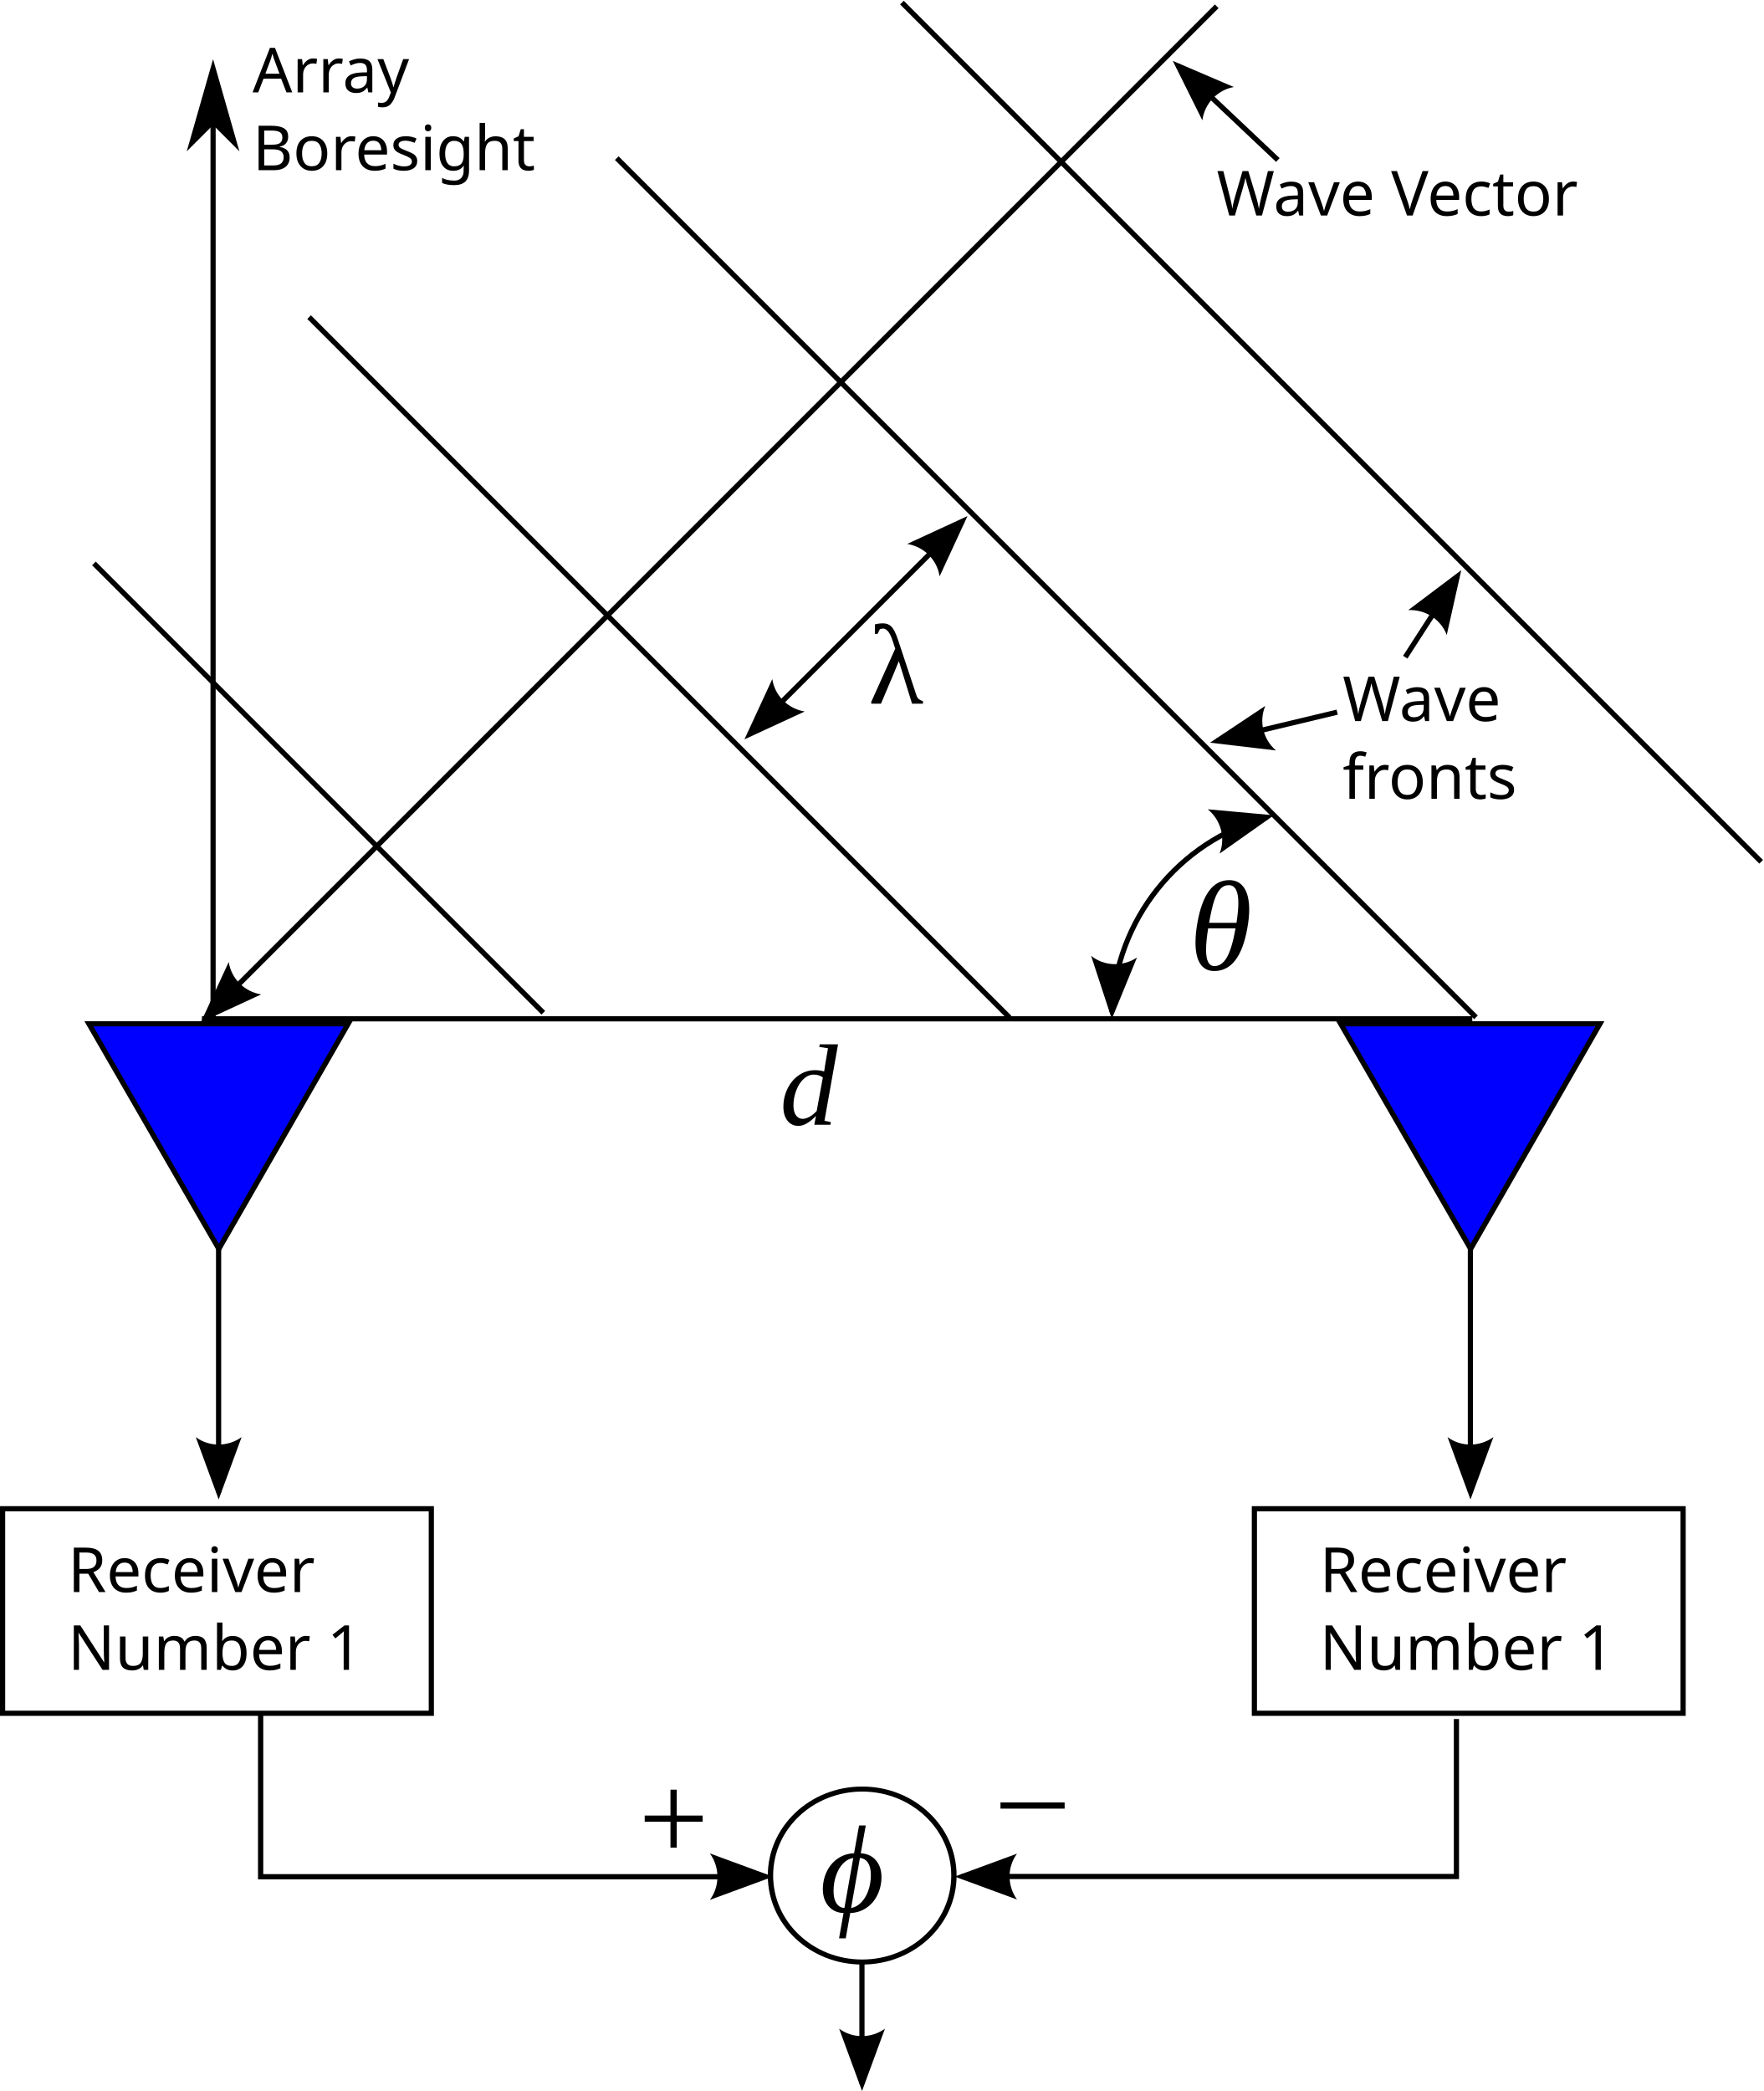
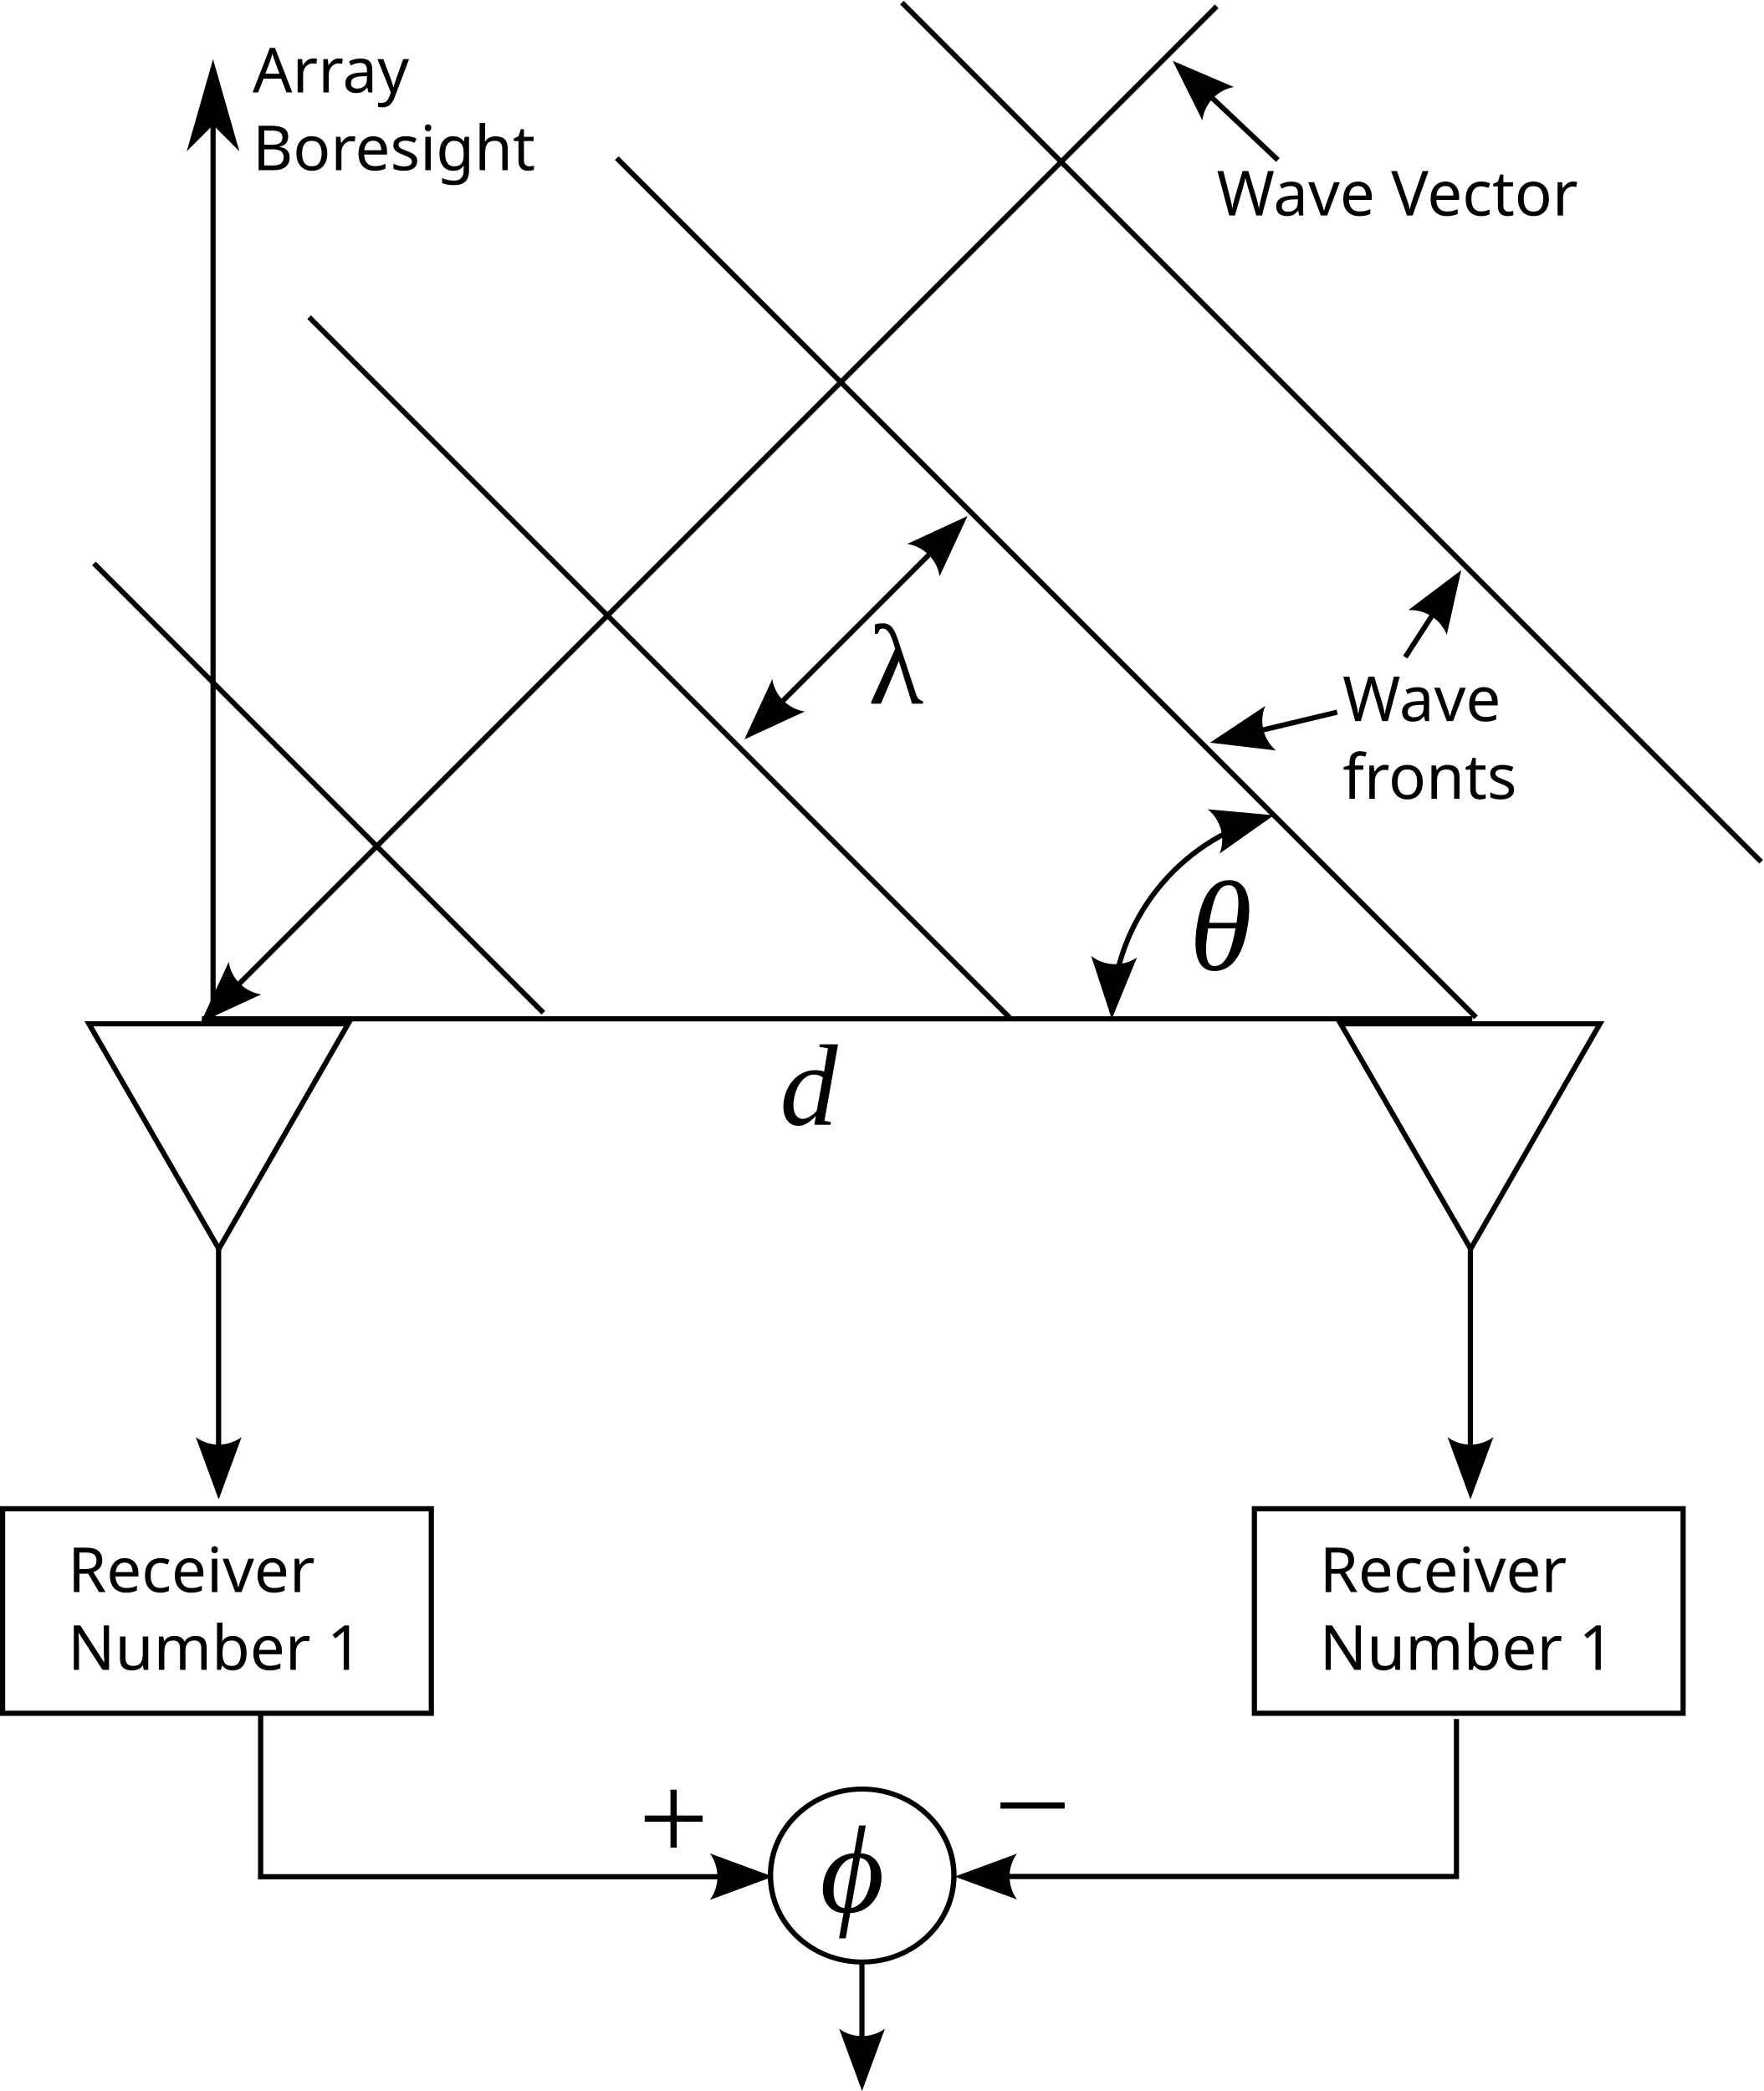
<svg xmlns="http://www.w3.org/2000/svg" width="680.331" height="806.579" id="svg2" version="1.1">
  <defs id="defs4">
    <marker orient="auto" refY="0" refX="0" id="Arrow2Lstart" style="overflow:visible">
      <path id="path3961" style="fill-rule:evenodd;stroke-width:0.625;stroke-linejoin:round" d="M 8.719,4.034 -2.207,0.016 8.719,-4.002 c -1.745,2.372 -1.735,5.617 -6e-7,8.035 z" transform="matrix(1.1,0,0,1.1,1.1,0)" />
    </marker>
    <marker orient="auto" refY="0" refX="0" id="Arrow2Lend" style="overflow:visible">
      <path id="path3964" style="fill-rule:evenodd;stroke-width:0.625;stroke-linejoin:round" d="M 8.719,4.034 -2.207,0.016 8.719,-4.002 c -1.745,2.372 -1.735,5.617 -6e-7,8.035 z" transform="matrix(-1.1,0,0,-1.1,-1.1,0)" />
    </marker>
    <marker orient="auto" refY="0" refX="0" id="Arrow1Lend" style="overflow:visible">
      <path id="path3946" d="M 0,0 5,-5 -12.5,0 5,5 0,0 z" style="fill-rule:evenodd;stroke:#000000;stroke-width:1pt" transform="matrix(-0.8,0,0,-0.8,-10,0)" />
    </marker>
  </defs>
  <g id="layer1" transform="translate(-16.95511,-95.93361)">
-     <path style="fill:#0000ff;fill-opacity:1;stroke:#000000;stroke-width:2;stroke-linecap:butt;stroke-linejoin:miter;stroke-miterlimit:4;stroke-opacity:1;stroke-dasharray:none" d="m 151.248,490.854 -100.005,0 50.127,86.822 z" id="path2985" />
+     <path style="fill:#0000ff;fill-opacity:0;stroke:#000000;stroke-width:2;stroke-linecap:butt;stroke-linejoin:miter;stroke-miterlimit:4;stroke-opacity:1;stroke-dasharray:none" d="m 151.248,490.854 -100.005,0 50.127,86.822 z" id="path2985" />
    <path style="fill:none;stroke:#000000;stroke-width:2;stroke-linecap:butt;stroke-linejoin:miter;stroke-miterlimit:4;stroke-opacity:1;stroke-dasharray:none;marker-end:url(#Arrow2Lend)" d="m 101.273,577.443 0,94.228" id="path3757" />
    <rect style="fill:none;stroke:#000000;stroke-width:2;stroke-miterlimit:4;stroke-opacity:1;stroke-dasharray:none" id="rect4569" width="165.375" height="78.901" x="17.955" y="677.912" />
    <text xml:space="preserve" style="font-size:24px;font-style:normal;font-weight:normal;line-height:125%;letter-spacing:0px;word-spacing:0px;fill:#000000;fill-opacity:1;stroke:none;font-family:Sans" x="43.106" y="710.058" id="text4571">
      <tspan id="tspan4573" x="43.106" y="710.058">Receiver</tspan>
      <tspan x="43.106" y="740.058" id="tspan4575">Number 1</tspan>
    </text>
    <path style="fill:none;stroke:#000000;stroke-width:3.825;stroke-miterlimit:4;stroke-opacity:1;stroke-dasharray:none" id="path4577" d="m 422.857,793.791 c 0,36.293 -29.421,65.714 -65.714,65.714 -36.293,0 -65.714,-29.421 -65.714,-65.714 0,-36.293 29.421,-65.714 65.714,-65.714 36.293,0 65.714,29.421 65.714,65.714 z" transform="matrix(0.5384189,0,0,0.5076751,157.239,416.4144)" />
    <text xml:space="preserve" style="font-size:24px;font-style:normal;font-weight:normal;line-height:125%;letter-spacing:0px;word-spacing:0px;fill:#000000;fill-opacity:1;stroke:none;font-family:Sans" x="333.246" y="833.402" id="text4579">
      <tspan id="tspan4581" x="333.246" y="833.402" style="font-size:48px;font-style:italic;font-family:Times New Roman;-inkscape-font-specification:Times New Roman">ϕ</tspan>
    </text>
    <path style="fill:none;stroke:#000000;stroke-width:2.027;stroke-linecap:butt;stroke-linejoin:miter;stroke-miterlimit:4;stroke-opacity:1;stroke-dasharray:none;marker-end:url(#Arrow2Lend)" d="m 117.487,756.448 0,63.418 194.967,0" id="path4583" />
-     <path id="path4585" d="m 634.105,490.854 -100.005,0 50.127,86.822 z" style="fill:#0000ff;fill-opacity:1;stroke:#000000;stroke-width:2;stroke-linecap:butt;stroke-linejoin:miter;stroke-miterlimit:4;stroke-opacity:1;stroke-dasharray:none" />
+     <path id="path4585" d="m 634.105,490.854 -100.005,0 50.127,86.822 z" style="fill:#0000ff;fill-opacity:0;stroke:#000000;stroke-width:2;stroke-linecap:butt;stroke-linejoin:miter;stroke-miterlimit:4;stroke-opacity:1;stroke-dasharray:none" />
    <path id="path4587" d="m 584.13,577.443 0,94.228" style="fill:none;stroke:#000000;stroke-width:2;stroke-linecap:butt;stroke-linejoin:miter;stroke-miterlimit:4;stroke-opacity:1;stroke-dasharray:none;marker-end:url(#Arrow2Lend)" />
    <rect y="677.912" x="500.812" height="78.901" width="165.375" id="rect4589" style="fill:none;stroke:#000000;stroke-width:2;stroke-miterlimit:4;stroke-opacity:1;stroke-dasharray:none" />
    <text id="text4591" y="710.058" x="525.963" style="font-size:24px;font-style:normal;font-weight:normal;line-height:125%;letter-spacing:0px;word-spacing:0px;fill:#000000;fill-opacity:1;stroke:none;font-family:Sans" xml:space="preserve">
      <tspan y="710.058" x="525.963" id="tspan4593">Receiver</tspan>
      <tspan id="tspan4595" y="740.058" x="525.963">Number 1</tspan>
    </text>
    <path style="fill:none;stroke:#000000;stroke-width:2;stroke-linecap:butt;stroke-linejoin:miter;stroke-miterlimit:4;stroke-opacity:1;stroke-dasharray:none;stroke-dashoffset:0;marker-end:none" d="m 94.857,488.934 490,0" id="path4597" />
    <text xml:space="preserve" style="font-size:44.674px;font-style:normal;font-weight:normal;line-height:125%;letter-spacing:0px;word-spacing:0px;fill:#000000;fill-opacity:1;stroke:none;font-family:Sans" x="317.776" y="529.784" id="text4783">
      <tspan id="tspan4785" x="317.776" y="529.784" style="font-style:italic;font-family:Times New Roman;-inkscape-font-specification:Times New Roman">d</tspan>
    </text>
    <path style="fill:none;stroke:#000000;stroke-width:2;stroke-linecap:butt;stroke-linejoin:miter;stroke-miterlimit:4;stroke-opacity:1;stroke-dasharray:none;marker-end:url(#Arrow1Lend)" d="m 99.143,488.362 0,-365.714" id="path4787" />
    <path style="fill:none;stroke:#000000;stroke-width:2;stroke-linecap:butt;stroke-linejoin:miter;stroke-miterlimit:4;stroke-opacity:1;stroke-dasharray:none" d="M 364.857,96.934 696.286,428.362" id="path4975" />
    <path style="fill:none;stroke:#000000;stroke-width:2;stroke-linecap:butt;stroke-linejoin:miter;stroke-miterlimit:4;stroke-opacity:1;stroke-dasharray:none;marker-start:url(#Arrow2Lstart);marker-mid:none;marker-end:none" d="m 96.286,488.362 390,-390" id="path4977" />
    <path id="path4979" d="M 254.857,156.934 586.286,488.362" style="fill:none;stroke:#000000;stroke-width:2;stroke-linecap:butt;stroke-linejoin:miter;stroke-miterlimit:4;stroke-opacity:1;stroke-dasharray:none" />
    <path style="fill:none;stroke:#000000;stroke-width:2;stroke-linecap:butt;stroke-linejoin:miter;stroke-miterlimit:4;stroke-opacity:1;stroke-dasharray:none" d="M 136.193,218.27 406.378,488.455" id="path4981" />
    <path id="path4983" d="M 53.19,313.267 226.524,486.601" style="fill:none;stroke:#000000;stroke-width:2;stroke-linecap:butt;stroke-linejoin:miter;stroke-miterlimit:4;stroke-opacity:1;stroke-dasharray:none" />
    <text xml:space="preserve" style="font-size:24px;font-style:normal;font-weight:normal;line-height:125%;letter-spacing:0px;word-spacing:0px;fill:#000000;fill-opacity:1;stroke:none;font-family:Sans" x="534.857" y="374.076" id="text4985">
      <tspan id="tspan4987" x="534.857" y="374.076">Wave </tspan>
      <tspan x="534.857" y="404.076" id="tspan4989">fronts</tspan>
    </text>
    <path style="fill:none;stroke:#000000;stroke-width:2;stroke-linecap:butt;stroke-linejoin:miter;stroke-miterlimit:4;stroke-opacity:1;stroke-dasharray:none;marker-end:url(#Arrow2Lend)" d="m 559,349.433 20.203,-31.315" id="path5179" />
    <path style="fill:none;stroke:#000000;stroke-width:2;stroke-linecap:butt;stroke-linejoin:miter;stroke-miterlimit:4;stroke-opacity:1;stroke-dasharray:none;marker-end:url(#Arrow2Lend)" d="m 532.736,370.646 -46.467,11.112" id="path5181" />
    <text xml:space="preserve" style="font-size:24px;font-style:normal;font-weight:normal;line-height:125%;letter-spacing:0px;word-spacing:0px;fill:#000000;fill-opacity:1;stroke:none;font-family:Sans" x="486.286" y="179.076" id="text5367">
      <tspan x="486.286" y="179.076" id="tspan5371">Wave Vector</tspan>
    </text>
    <path style="fill:none;stroke:#000000;stroke-width:2;stroke-linecap:butt;stroke-linejoin:miter;stroke-miterlimit:4;stroke-opacity:1;stroke-dasharray:none;marker-end:url(#Arrow2Lend)" d="M 509.857,157.648 471.286,121.219" id="path5375" />
    <path style="fill:none;stroke:#000000;stroke-width:2;stroke-linecap:butt;stroke-linejoin:miter;stroke-miterlimit:4;stroke-opacity:1;stroke-dasharray:none;marker-start:url(#Arrow2Lstart);marker-end:url(#Arrow2Lend)" d="m 388.284,296.905 -82.327,82.327" id="path6857" />
    <text xml:space="preserve" style="font-size:44.008px;font-style:normal;font-weight:normal;line-height:125%;letter-spacing:0px;word-spacing:0px;fill:#000000;fill-opacity:1;stroke:none;font-family:Sans" x="351.867" y="367.367" id="text7231">
      <tspan id="tspan7233" x="351.867" y="367.367" style="font-family:Times New Roman;-inkscape-font-specification:Times New Roman">λ</tspan>
    </text>
    <path style="fill:none;stroke:#000000;stroke-width:1.501;stroke-miterlimit:4;stroke-opacity:1;stroke-dasharray:none;stroke-dashoffset:0;marker-start:url(#Arrow2Lstart);marker-end:url(#Arrow2Lend)" id="path7235" d="m 500.398,339.433 c 0.972,-26.641 19.21,-49.531 44.96,-56.431" transform="matrix(1.332555,0,0,1.332555,-220.9445,34.026)" />
    <text xml:space="preserve" style="font-size:49.459px;font-style:normal;font-weight:normal;line-height:125%;letter-spacing:0px;word-spacing:0px;fill:#000000;fill-opacity:1;stroke:none;font-family:Sans" x="475.672" y="470.012" id="text7609">
      <tspan id="tspan7611" x="475.672" y="470.012" style="font-style:italic;font-family:Times New Roman;-inkscape-font-specification:Times New Roman">θ</tspan>
    </text>
    <text xml:space="preserve" style="font-size:24px;font-style:normal;font-weight:normal;line-height:125%;letter-spacing:0px;word-spacing:0px;fill:#000000;fill-opacity:1;stroke:none;font-family:Sans" x="114.379" y="131.581" id="text7613">
      <tspan id="tspan7615" x="114.379" y="131.581">Array</tspan>
      <tspan x="114.379" y="161.581" id="tspan7617">Boresight</tspan>
    </text>
    <path style="fill:none;stroke:#000000;stroke-width:2;stroke-linecap:butt;stroke-linejoin:miter;stroke-miterlimit:4;stroke-opacity:1;stroke-dasharray:none;marker-end:url(#Arrow2Lend)" d="m 578.746,759.023 0,60.747 -190.883,0" id="path7621" />
    <text id="text7809" y="813.402" x="263.246" style="font-size:24px;font-style:normal;font-weight:normal;line-height:125%;letter-spacing:0px;word-spacing:0px;fill:#000000;fill-opacity:1;stroke:none;font-family:Sans" xml:space="preserve">
      <tspan style="font-size:48px;font-style:normal;font-family:Times New Roman;-inkscape-font-specification:Times New Roman" y="813.402" x="263.246" id="tspan7811">+</tspan>
    </text>
    <text xml:space="preserve" style="font-size:24px;font-style:normal;font-weight:normal;line-height:125%;letter-spacing:0px;word-spacing:0px;fill:#000000;fill-opacity:1;stroke:none;font-family:Sans" x="403.246" y="787.402" id="text7817">
      <tspan id="tspan7819" x="403.246" y="787.402" style="font-size:48px;font-style:normal;font-family:Times New Roman;-inkscape-font-specification:Times New Roman">_</tspan>
    </text>
    <path style="fill:none;stroke:#000000;stroke-width:2;stroke-linecap:butt;stroke-linejoin:miter;stroke-miterlimit:4;stroke-opacity:1;stroke-dasharray:none;marker-end:url(#Arrow2Lend)" d="m 349.435,852.045 0,47.811" id="path7821" />
  </g>
</svg>
